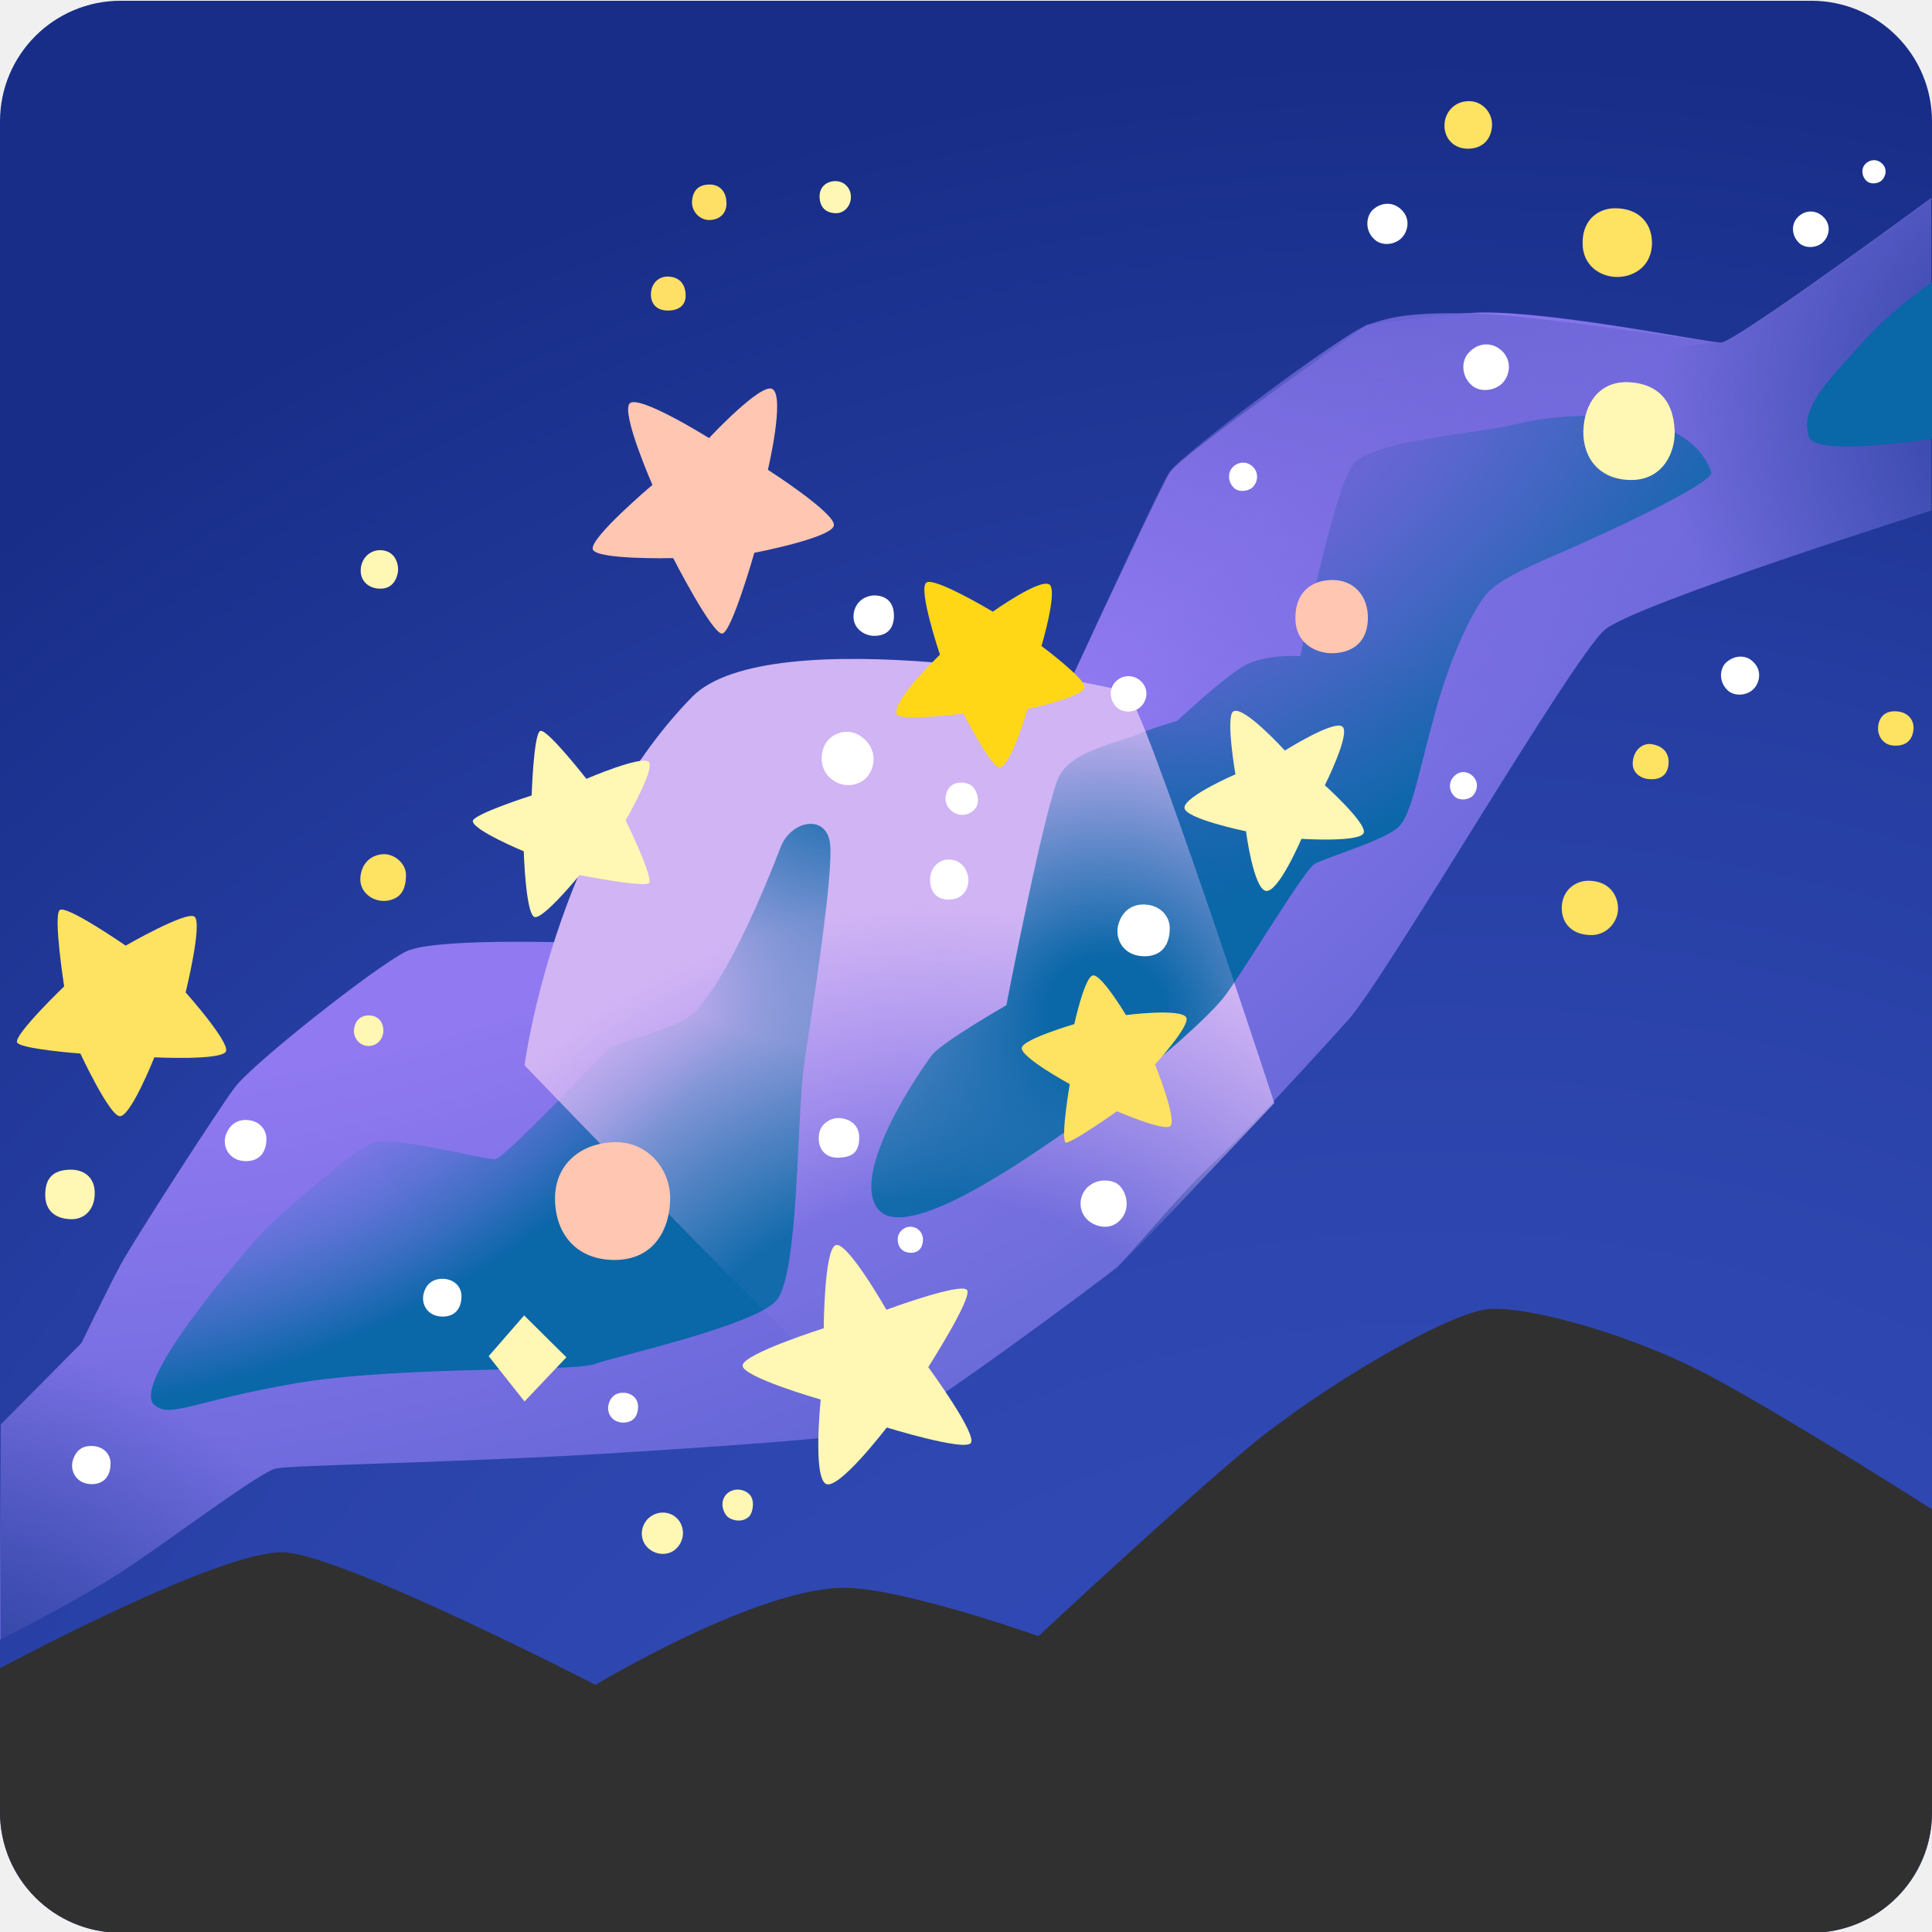
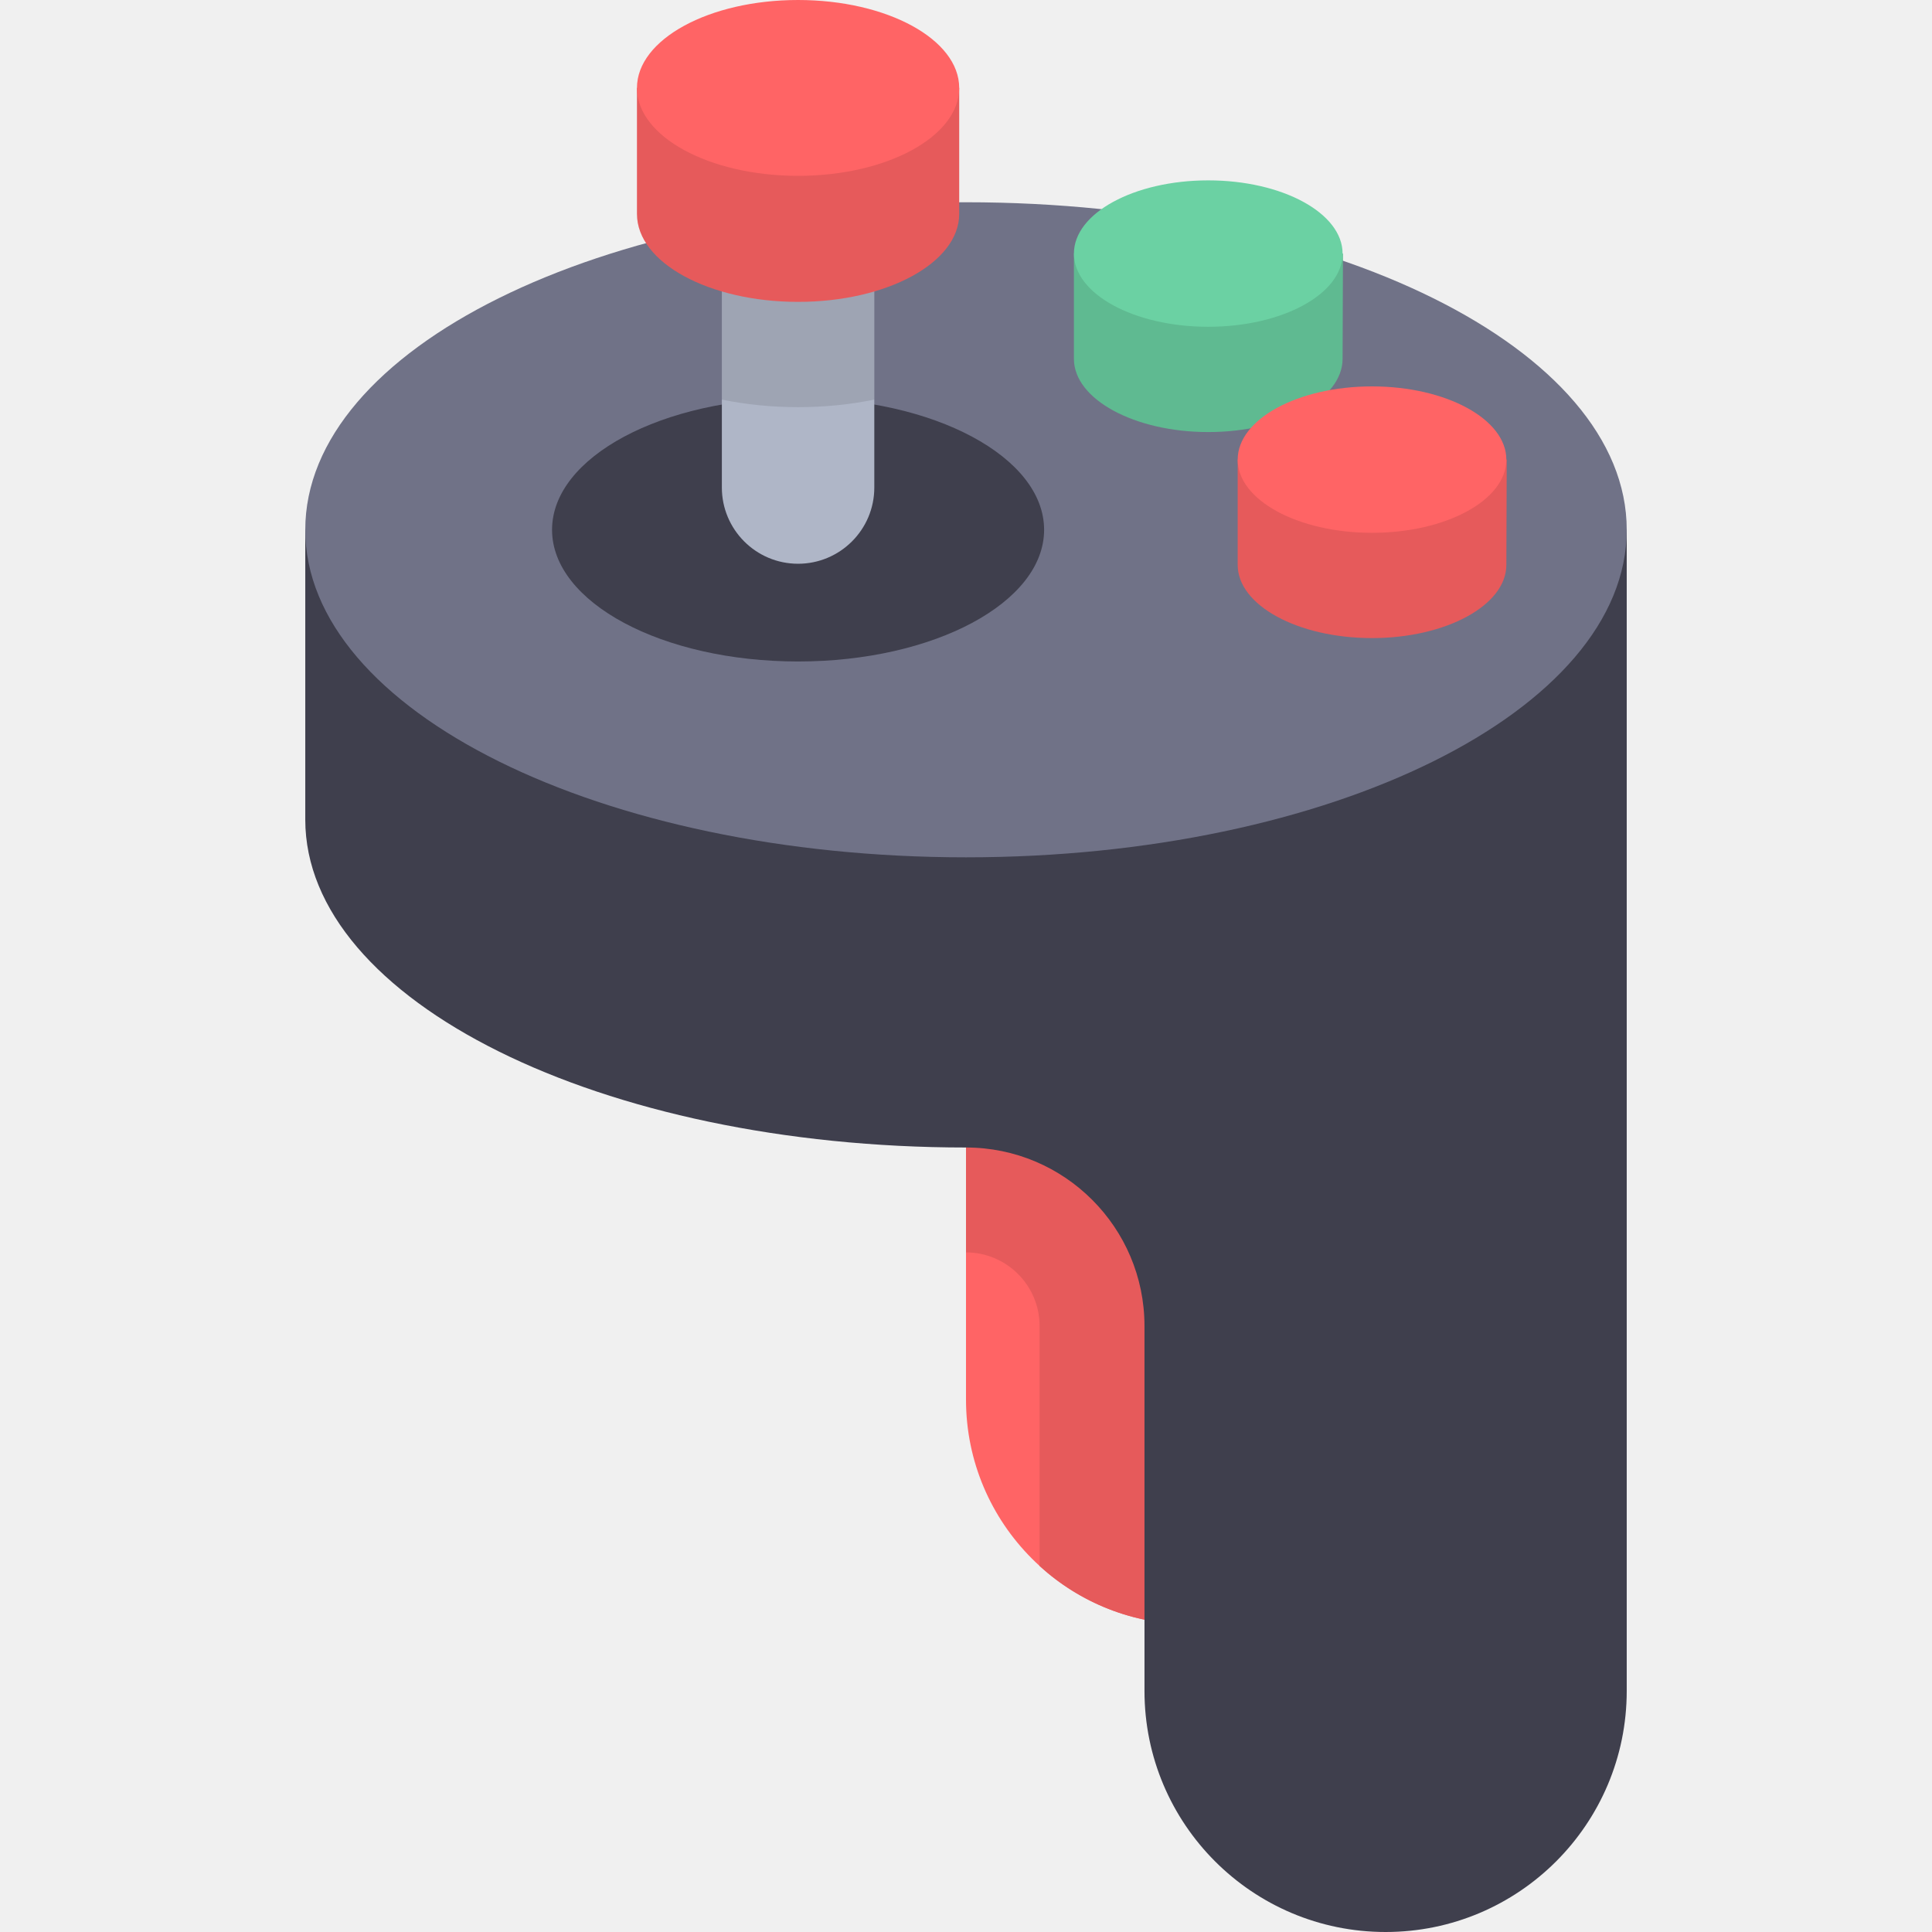
- <svg xmlns="http://www.w3.org/2000/svg" version="1.1" id="katman_1" x="0px" y="0px" viewBox="0 0 512 512" style="enable-background:new 0 0 512 512;" xml:space="preserve">
+ <svg xmlns="http://www.w3.org/2000/svg" version="1.1" id="Layer_1" x="0px" y="0px" viewBox="0 0 512 512" style="enable-background:new 0 0 512 512;" xml:space="preserve">
  <style type="text/css">
	.st0{fill:none;}
- 	.st1{fill:url(#SVGID_1_);}
- 	.st2{fill:#303030;}
- 	.st3{fill:url(#SVGID_00000153707665870002374990000000872619248349533059_);}
- 	.st4{fill:url(#SVGID_00000110446206123915001970000007415821771588940731_);}
- 	.st5{fill:url(#SVGID_00000144318772548509008690000001445964425550703294_);}
- 	.st6{fill:url(#SVGID_00000109020317622041524120000009344734724345782965_);}
- 	.st7{fill:#0A67A8;}
- 	.st8{fill:url(#SVGID_00000047035613925617693310000004306008135968413623_);}
- 	.st9{fill:url(#SVGID_00000183244607211830721690000010966487951569091229_);}
- 	.st10{fill:url(#SVGID_00000092455979789364155220000012561438786093812151_);}
- 	.st11{fill:url(#SVGID_00000021817565596461845490000013168777791981456571_);}
- 	.st12{fill:url(#SVGID_00000053504535311911369030000018187236197617357976_);}
- 	.st13{fill:#FFFFFF;}
- 	.st14{fill:#FFD717;}
- 	.st15{fill:#FEE262;}
- 	.st16{fill:#FFF7B3;}
- 	.st17{fill:#FFC6B2;}
- 	.st18{fill:#FEE066;}
+ 	.st1{fill:#FF6465;}
+ 	.st2{fill:#E65A5B;}
+ 	.st3{fill:#3F3F4D;}
+ 	.st4{fill:#707287;}
+ 	.st5{fill:#AFB6C7;}
+ 	.st6{opacity:0.1;enable-background:new    ;}
+ 	.st7{fill:#5FBA91;}
+ 	.st8{fill:#6BD1A3;}
</style>
  <path class="st0" d="z" />
-   <radialGradient id="SVGID_1_" cx="-1621.617" cy="920.65" r="148.696" gradientTransform="matrix(4.2547 0 0 4.2546 7280.68 -3270.521)" gradientUnits="userSpaceOnUse">
-     <stop offset="0.334" style="stop-color:#3049B4" />
-     <stop offset="0.525" style="stop-color:#2D46AF" />
-     <stop offset="0.737" style="stop-color:#263EA2" />
-     <stop offset="0.958" style="stop-color:#1A308C" />
-     <stop offset="1" style="stop-color:#172D87" />
-   </radialGradient>
-   <path class="st1" d="M480,512.2H32c-17.7,0-32-14.3-32-32v-448c0-17.7,14.3-32,32-32h448c17.7,0,32,14.3,32,32v448  C512.1,497.9,497.7,512.2,480,512.2z" />
-   <path class="st2" d="M0,442.1v38.1c0,17.7,14.3,32,32,32h448c17.7,0,32-14.3,32-32V400c0,0-36.3-23.2-57.8-34.8  c-21.4-11.6-48.9-19-59.5-18.3s-44.8,20.8-64,36.8s-55.5,49.9-55.5,49.9s-35.1-12.5-51-12.8c-23-0.4-66.4,25.7-66.4,25.7  s-65.9-34-82.3-35.1S0,442.1,0,442.1z" />
-   <radialGradient id="SVGID_00000151513533437259868220000003414247867076344971_" cx="-1712.07" cy="732.781" r="137.842" gradientTransform="matrix(4.2547 0 0 4.2546 7280.68 -3270.521)" gradientUnits="userSpaceOnUse">
-     <stop offset="0.756" style="stop-color:#9079F1" />
-     <stop offset="1" style="stop-color:#6366D6" />
-   </radialGradient>
-   <path style="fill:url(#SVGID_00000151513533437259868220000003414247867076344971_);" d="M0,434.5c0,0,22-10.9,35-19.8  c13-8.8,33.9-24.5,38-25.5c4.2-1,50.5-1.6,91.1-4.2s63.5-4.2,71.3-6.8s57.3-39.6,60.4-42.2s16.1-18.8,25.5-27.6  c9.4-8.8,26-27.1,35.9-38s59.9-96.9,68.2-103.6c8.3-6.8,86.4-31.5,86.4-31.5V52.5c0,0-52,38.3-55.7,38.3s-49.5-9.4-67.2-7.8  c-17.7,1.6-26.5,3.1-26.5,3.1s-48.7,33.8-52.3,39c-3.6,5.2-51.6,109.9-51.6,109.9l-97.9,15.1c0,0-44.8-2.1-53.1,2.1  s-40.6,29.7-45.3,36S35.1,329.3,32,335.1c-3.1,5.7-10.4,20.8-10.4,20.8L0.2,377.5L0,434.5L0,434.5z" />
-   <radialGradient id="SVGID_00000132061030960584371250000017593916800359123106_" cx="-1624.086" cy="766.06" r="52.806" gradientTransform="matrix(4.2547 0 0 4.2546 7280.68 -3270.521)" gradientUnits="userSpaceOnUse">
-     <stop offset="0.388" style="stop-color:#6D66D7" />
-     <stop offset="0.936" style="stop-color:#6D66D7;stop-opacity:0" />
-   </radialGradient>
-   <path style="fill:url(#SVGID_00000132061030960584371250000017593916800359123106_);" d="M0,434.5c0,0,22-10.9,35-19.8  c13-8.8,33.9-24.5,38-25.5c4.2-1,50.5-1.6,91.1-4.2s63.5-4.2,71.3-6.8s57.3-39.6,60.4-42.2s16.1-18.8,25.5-27.6  c9.4-8.8,26-27.1,35.9-38s59.9-96.9,68.2-103.6c8.3-6.8,86.4-31.5,86.4-31.5V52.5c0,0-52,38.3-55.7,38.3s-51.4-7.7-67.2-7.8  c-15.8-0.1-20.1,0.9-26.5,3.1c-6.5,2.3-49,33.9-52.6,39.1S258.5,235,258.5,235l-97.9,15.1c0,0-44.8-2.1-53.1,2.1s-40.6,29.7-45.3,36  S35.1,329.3,32,335.1c-3.1,5.7-10.4,20.8-10.4,20.8L0.2,377.5L0,434.5L0,434.5z" />
-   <radialGradient id="SVGID_00000093859259235038674150000013752676377580663977_" cx="-1582.38" cy="793.267" r="29.462" gradientTransform="matrix(4.2547 0 0 4.2546 7280.68 -3270.521)" gradientUnits="userSpaceOnUse">
-     <stop offset="0" style="stop-color:#273E9B" />
-     <stop offset="0.861" style="stop-color:#273E9B;stop-opacity:0" />
-   </radialGradient>
-   <path style="fill:url(#SVGID_00000093859259235038674150000013752676377580663977_);" d="M425.6,166.8c8.3-6.8,86.4-31.5,86.4-31.5  V52.5c0,0-52,38.3-55.7,38.3c0,0-37.6,0-40.9,31.3S425.6,166.8,425.6,166.8z" />
-   <radialGradient id="SVGID_00000059999117567091506890000000363036971835405963_" cx="-1717.659" cy="881.347" r="30.417" gradientTransform="matrix(4.2547 0 0 4.2546 7280.68 -3270.521)" gradientUnits="userSpaceOnUse">
-     <stop offset="0.2" style="stop-color:#273E9B" />
-     <stop offset="1" style="stop-color:#273E9B;stop-opacity:0" />
-   </radialGradient>
-   <path style="fill:url(#SVGID_00000059999117567091506890000000363036971835405963_);" d="M21.6,355.8L0.2,377.4v57.1  c0,0,22-10.9,35-19.8c13-8.8,33.9-24.5,38-25.5l39.7-2.3c0,0-18.5-43.6-32.9-50.5C39.9,317.2,21.6,355.8,21.6,355.8z" />
-   <path class="st7" d="M479.5,116c2,5,32.5,0.3,32.5,0.3V74.8c0,0-10.3,6.8-19,16.6C484.7,100.6,476.5,108.6,479.5,116z" />
-   <radialGradient id="SVGID_00000089560517184325829870000003634675141646379157_" cx="-1665.068" cy="-442.69" r="28.335" gradientTransform="matrix(2.3325 3.5586 -6.1583 4.0359 1479.699 7826.524)" gradientUnits="userSpaceOnUse">
-     <stop offset="0.208" style="stop-color:#6D66D7" />
-     <stop offset="0.35" style="stop-color:#6066D1" />
-     <stop offset="0.616" style="stop-color:#3D66C0" />
-     <stop offset="0.943" style="stop-color:#0A67A8" />
-   </radialGradient>
-   <path style="fill:url(#SVGID_00000089560517184325829870000003634675141646379157_);" d="M453.5,125.1c1,2.9-29.4,16.8-38.8,20.9  c-9.4,4-16.8,7.4-20.2,10.8s-9.4,15.2-13.8,30.7s-6.4,27.7-9.8,31.4s-19.9,8.4-22.6,10.1s-17.5,26.3-23.3,34.4  c-5.7,8.1-31.7,29-41.5,35.7s-43.5,31-50.9,21.2s11.8-37.4,14.5-40.8s19.6-13.1,19.6-13.1s10.5-54.6,14.2-61.1  c3.7-6.4,15.2-8.4,20.9-10.8c5.7-2.3,10.1-3.4,10.1-3.4s11.8-11.1,17.5-14.5s15.2-2.7,15.2-2.7s8.8-43.8,13.8-50.6  c5.1-6.8,32.4-8.1,44.2-11.1C414.5,109.3,447.1,106.9,453.5,125.1z" />
-   <radialGradient id="SVGID_00000178171956100327090630000016430225644071803276_" cx="-1691.287" cy="-506.539" r="39.099" gradientTransform="matrix(2.492 3.4484 -4.6296 3.3454 1927.271 7739.762)" gradientUnits="userSpaceOnUse">
-     <stop offset="0.461" style="stop-color:#9079F1" />
-     <stop offset="0.517" style="stop-color:#8A78EE" />
-     <stop offset="0.59" style="stop-color:#7A76E5" />
-     <stop offset="0.67" style="stop-color:#6073D7" />
-     <stop offset="0.758" style="stop-color:#3B6EC3" />
-     <stop offset="0.849" style="stop-color:#0D67AA" />
-     <stop offset="0.854" style="stop-color:#0A67A8" />
-   </radialGradient>
-   <path style="fill:url(#SVGID_00000178171956100327090630000016430225644071803276_);" d="M40.9,372.3c4.2,3.7,10.1-1,37.4-5.7  s73.8-3,79.2-5.1c5.4-2,42.2-10.1,48.2-16.8c6.1-6.8,5.4-49.2,7.4-62.7s8.1-51.6,6.8-59c-1.4-7.4-10.5-5.4-13.1,1.7  c-2.7,7-16.2,41.7-26.4,46.1c-10.1,4.4-16.5,5.1-19.2,7.4s-27.3,28.7-30,29s-28-6.8-33.4-4c-5.4,2.7-24.9,19.6-29.4,24.6  C64.1,332.8,34.5,366.6,40.9,372.3z" />
-   <radialGradient id="SVGID_00000075124325755888246980000006891103934171806896_" cx="-1652.804" cy="862.737" r="55.124" gradientTransform="matrix(4.2547 0 0 4.2546 7280.68 -3270.521)" gradientUnits="userSpaceOnUse">
-     <stop offset="0.351" style="stop-color:#D0B4F4;stop-opacity:4.900000e-02" />
-     <stop offset="0.679" style="stop-color:#D0B4F4" />
-   </radialGradient>
-   <path style="fill:url(#SVGID_00000075124325755888246980000006891103934171806896_);" d="M139,282.3c0,0,7.9-60.3,44.4-97.6  c20.4-20.8,111-3.3,115.2-1.2c4.2,2.1,39.1,108.8,39.1,108.8s-39.6,42.2-41.6,43.7c-2.1,1.6-56.2,41.7-60.4,42.2  C231.4,378.7,139,282.3,139,282.3z" />
-   <radialGradient id="SVGID_00000158748180352798853610000001787049814802030482_" cx="-1642.308" cy="831.967" r="19.437" gradientTransform="matrix(4.2547 0 0 4.2546 7280.68 -3270.521)" gradientUnits="userSpaceOnUse">
-     <stop offset="0.189" style="stop-color:#0A67A8" />
-     <stop offset="1" style="stop-color:#0A67A8;stop-opacity:2.000000e-02" />
-   </radialGradient>
-   <path style="fill:url(#SVGID_00000158748180352798853610000001787049814802030482_);" d="M380.7,187.5c-4.4,15.5-6.4,27.7-9.8,31.4  s-19.9,8.4-22.6,10.1c-2.7,1.7-17.5,26.3-23.3,34.4c-5.8,8.1-31.7,29-41.5,35.7s-43.5,31-50.9,21.2s11.8-37.4,14.5-40.8  s19.6-13.1,19.6-13.1s10.5-54.6,14.2-61.1c3.7-6.4,15.2-8.4,20.9-10.8c5.7-2.3,10.1-3.4,10.1-3.4s11.8-11.1,17.5-14.5  s15.2-2.7,15.2-2.7S385.1,172,380.7,187.5z" />
-   <radialGradient id="SVGID_00000130639692849086280550000009415370921720558489_" cx="-1658.989" cy="816.634" r="17.383" gradientTransform="matrix(4.2547 0 0 4.2546 7280.68 -3270.521)" gradientUnits="userSpaceOnUse">
-     <stop offset="1.100000e-02" style="stop-color:#0A67A8" />
-     <stop offset="1" style="stop-color:#0A67A8;stop-opacity:2.000000e-02" />
-   </radialGradient>
-   <path style="fill:url(#SVGID_00000130639692849086280550000009415370921720558489_);" d="M157.5,361.5c5.4-2,42.2-10.1,48.2-16.8  c6.1-6.8,5.4-49.2,7.4-62.7s8.1-51.6,6.8-59c-1.4-7.4-10.5-5.4-13.1,1.7c-2.7,7-16.2,41.7-26.4,46.1c-10.1,4.4-16.5,5.1-19.2,7.4  s-27.3,28.7-30,29s-28-6.8-33.4-4C92.5,305.8,152.2,363.5,157.5,361.5z" />
-   <path class="st13" d="M218.7,197.2c-1.6,2.9-1.3,7.1,1.8,9.4c3.4,2.6,8,1.5,9.8-1.4c1.8-2.7,2-7.2-2.2-10.1  C224.6,192.7,220.3,194.3,218.7,197.2z" />
-   <path class="st13" d="M251.2,209.3c-1.3,2.3-0.6,4.9,1.9,6.2c2.5,1.2,4.9-0.2,5.7-1.8c1-2-0.2-5.4-2.3-6  C255,207.1,252.3,207.2,251.2,209.3z" />
-   <path class="st13" d="M251.8,227.8c-2.6-0.2-5.1,1.7-5.3,4.9s1.4,5.7,4.8,5.7c3.6,0,5-2.3,5.3-4.4  C256.9,232,255.8,228.1,251.8,227.8z" />
-   <path class="st13" d="M296.4,244.9c-1.1,3.8,1.2,8.2,6.3,8.5c5.1,0.3,7.3-3,7.3-7.4c0-3.5-2.9-6.4-7.2-6.3  C299.3,239.8,297.2,242.1,296.4,244.9z" />
-   <path class="st13" d="M302.1,180.3c2.6,2.2,1.9,5.4,0.2,7c-1.7,1.6-4.7,1.7-6.3,0.2c-2.2-2.1-2-5.1-0.5-6.7  C297.3,178.8,300.2,178.7,302.1,180.3z" />
-   <path class="st13" d="M287.6,315.3c-2.2,2.9-1.4,7,1.7,8.8c2.7,1.6,6.2,1.5,8.3-1.7c2.1-3.2,0.5-7.5-1.7-8.8  C293.8,312.4,289.9,312.4,287.6,315.3z" />
-   <path class="st13" d="M237.9,328.1c-0.1,2.1,1,3.8,3.3,3.9s3.3-1.4,3.4-3.3s-1.3-3.5-3.2-3.6c-0.1,0-0.2,0-0.2,0  C239.4,325.1,238,326.7,237.9,328.1z" />
-   <path class="st13" d="M217,301c-0.3,3.4,1.7,5.9,5.1,5.8c3.4-0.1,5.5-1.1,5.6-5.1c0.1-3.9-2.9-5.3-5.3-5.4  C219.9,296.2,217.2,298,217,301z" />
-   <path class="st13" d="M226.2,162.9c-0.3,3.7,2.9,5.5,5.2,5.6c2.9,0.1,5.4-1.2,5.5-5.1c0.1-4.3-2.6-5.6-5.2-5.6  C229.7,157.8,226.6,159.1,226.2,162.9z" />
-   <path class="st14" d="M249.1,173.5c0,0-5.9-17.5-3.6-19.1c2.1-1.6,17.6,7.7,17.6,7.7s12.5-8.9,15-7.2c2.3,1.6-2.1,16.3-2.1,16.3  s11.7,8.7,11.4,10.9c-0.3,2.7-15.1,5.8-15.1,5.8s-4.4,15.2-7.4,15.5c-2.1,0.2-9.6-14.3-9.6-14.3s-17,2.2-17.7,0.1  C236.4,185.6,249.1,173.5,249.1,173.5z" />
-   <path class="st15" d="M284.7,271.4c0,0,2.7-12.4,4.9-12.9c2.2-0.5,8.8,10.5,8.8,10.5s14.8-1.9,16,0.7c1,2.2-8.3,12.4-8.3,12.4  s5.8,14.4,4.1,16.3c-1.4,1.6-14.2-3.9-14.2-3.9s-13.1,9.3-13.7,8.2c-1.1-2.1,1.2-15.4,1.2-15.4s-13.4-7.3-12.7-9.7  C271.4,275.3,284.7,271.4,284.7,271.4L284.7,271.4z" />
-   <path class="st16" d="M327.4,205.2c0,0-13.4,5.8-13.5,8.8c-0.2,2.9,16.3,6.3,16.3,6.3s2,15.3,5.3,15.8s9.4-13.8,9.4-13.8  s15.7,1,16.5-1.6c0.9-2.5-10.3-12.6-10.3-12.6s6.8-13.6,4.7-15.5c-2.1-2-15.3,6.3-15.3,6.3s-10.8-11.9-13.6-10.4  C324.7,189.6,327.4,205.2,327.4,205.2z" />
-   <path class="st16" d="M155.4,206.4c0,0-10.4-13.3-12.2-12.7s-2.3,17.1-2.3,17.1s-15.6,5-15.6,6.8c0,2.4,13.5,8,13.5,8  s0.5,16.4,2.8,17.4c2.2,0.9,12-11.1,12-11.1s17.1,3.4,18.4,2.1s-6.2-16.6-6.2-16.6s7.7-13.3,6.2-15.4S155.4,206.4,155.4,206.4z" />
-   <path class="st16" d="M218.3,352c0,0,0.1-20.6,3.1-22s13.5,17.1,13.5,17.1s20-7.4,21.4-5.2c1.4,2.1-10.3,20.4-10.3,20.4  s13.4,18.3,11.2,20.2c-2.1,2-22.2-4.2-22.2-4.2s-13,17-16.2,14.9c-3.4-2.1-1.3-22.3-1.3-22.3s-21.2-6.1-20.7-9.1  C197.2,358.7,218.3,352,218.3,352z" />
-   <path class="st17" d="M172.9,128.5c0,0-8.2-18.7-6.1-21.5c2.1-2.8,21.1,9.1,21.1,9.1s13.8-14.8,16.8-13c3.4,2-1.2,21.4-1.2,21.4  s17.8,11.4,17.5,14.7s-21.1,7.3-21.1,7.3s-6,21.1-8.5,21.4c-2.6,0.3-13-20-13-20s-20.3,0.5-21.3-2.3  C156.1,142.7,172.9,128.5,172.9,128.5z" />
-   <path class="st17" d="M147.1,317.2c-0.2,8.8,4.8,16.4,15.2,16.7c11.4,0.3,15.4-8.8,15.3-16.6c-0.1-7.7-6.2-15.1-15.3-14.6  C153.1,303.2,147.2,309.2,147.1,317.2z" />
-   <path class="st17" d="M352.9,153.7c-5.2,0.1-9.8,3.1-9.6,10.5c0.2,6.6,5.8,9.1,10.2,8.9c4.5-0.2,8.8-2.5,9-9  C362.7,157.9,358.7,153.6,352.9,153.7z" />
-   <path class="st16" d="M431.9,101.3c-8-0.5-12.1,5.6-12.3,13c-0.1,7.4,4.6,13,12.9,12.9c8.2-0.1,11.5-7.3,11.3-13  C443.5,105.4,438.5,101.7,431.9,101.3z" />
-   <path class="st15" d="M33.3,250.6c0,0-15.9-11-17.5-9.4c-1.7,1.6,1.2,20.2,1.2,20.2S3.9,274,4.5,276.2c0.6,1.8,16.8,3,16.8,3  s7.6,16.3,10.4,16.6c2.9,0.3,9.2-15.6,9.2-15.6s18,0.9,19-1.6C60.8,276,49.2,263,49.2,263s4.6-18.7,2.3-20.1  C49.3,241.4,33.3,250.6,33.3,250.6z" />
-   <path class="st15" d="M95.5,232.6c-0.3,3.7,3.2,6.6,7.1,6.1c3.8-0.6,4.9-3.1,5-6.6s-3.5-6.1-6.4-5.7  C98.3,226.7,95.8,228.7,95.5,232.6z" />
-   <path class="st15" d="M421,233.4c-4,0-7.4,3.1-7.1,7.8c0.3,4.5,3.8,6.7,8.1,6.6c4.3-0.2,6.8-3.9,6.8-7  C428.8,237.6,426.8,233.5,421,233.4z" />
-   <path class="st15" d="M432.7,201.9c-0.3,2.7,2,4.6,4.8,4.6c3.4,0.1,4.8-2,4.7-4.9c-0.2-2.9-2.4-4.1-4.6-4.4S433,198.6,432.7,201.9z" />
-   <path class="st15" d="M497.7,193.1c0,2,1.4,4.6,4.7,4.5c3.4,0,4.5-2.2,4.7-4.3c0.2-2.2-1.2-4.7-4.8-4.8S497.7,191.1,497.7,193.1z" />
-   <path class="st15" d="M427.9,55.2c-3.8,0-8.4,2.5-8.5,9s5.1,9.3,9.4,9.2s9-2.9,9-9.1C437.7,58.3,433.4,55.1,427.9,55.2z" />
-   <path class="st15" d="M389.1,26.8c-3.7,0.1-6.3,3-6.3,6.5s2.6,6.3,6.6,6.1c4.3-0.2,5.9-3.4,6-6.1C395.6,30,392.9,26.7,389.1,26.8z" />
-   <path class="st16" d="M138.9,348.6l-9.4,10.8l9.5,12l11.1-11.7L138.9,348.6z" />
-   <path class="st16" d="M179.7,402.7c2,2.3,1.7,6.2-1.1,8.2c-2,1.4-5.1,1.2-7.1-0.9c-1.8-1.9-2-5.1,0.1-7.4  C173.8,400.3,177.6,400.2,179.7,402.7z" />
-   <path class="st16" d="M192.7,395.8c-1.8,1.7-1.4,4.2-0.3,5.7c1,1.4,4.3,2.3,6.2,0.3c0.9-1,1.6-4.3-0.1-5.9  C196.8,394.4,194.3,394.4,192.7,395.8z" />
-   <path class="st16" d="M97.9,269.1c-3.2-0.1-4.2,2.6-4.1,4.4c0.1,1.7,1.5,3.7,3.9,3.7s4-2.1,3.9-4.3  C101.5,270.9,100.3,269.2,97.9,269.1z" />
-   <path class="st16" d="M18,310c-4.8,0.3-6.1,3.2-6,7c0.1,3.6,2.4,6,6.8,6.1c3.7,0.1,6.3-2.7,6.3-6.8C25.2,312.1,22.3,309.7,18,310z" />
-   <path class="st16" d="M101,145.8c-3.4-0.1-5.3,2.6-5.4,5.1c-0.2,3.2,2.3,5.1,5.1,5.1c3.3,0.1,4.6-2.6,4.8-4.8  C105.6,149.2,104.6,146,101,145.8z" />
-   <path class="st16" d="M217.2,52c0,2.8,1.5,4.4,4.2,4.5c2.3,0.1,4.1-1.9,4.1-4.3s-1.8-4.2-4.1-4.2S217.2,49.5,217.2,52z" />
-   <path class="st18" d="M177.3,73.3c-2.6-0.2-4.7,1.7-4.8,4.5s1.6,4.5,4.5,4.5s4.6-1.4,4.7-3.7C181.8,75.5,180.2,73.5,177.3,73.3z" />
-   <path class="st18" d="M188.1,48.9c-3.1,0-4.5,1.7-4.7,4.4s2,4.9,4.3,5c2.9,0.1,5.1-1.7,4.8-5C192.3,50.5,190.5,48.9,188.1,48.9z" />
-   <path class="st13" d="M59.8,300.9c-0.9,3,0.9,6.6,5,6.8c4,0.2,5.8-2.4,5.8-5.9c0-2.8-2.3-5.1-5.7-5  C62.1,296.9,60.5,298.8,59.8,300.9z" />
-   <path class="st13" d="M112.3,342.7c-0.8,2.8,0.9,6,4.6,6.2s5.4-2.2,5.4-5.4c0-2.6-2.1-4.7-5.3-4.6  C114.3,339,112.8,340.7,112.3,342.7z" />
-   <path class="st13" d="M161.3,372.1c-0.6,2.2,0.7,4.7,3.6,4.9c2.9,0.1,4.2-1.7,4.2-4.3c0-2-1.7-3.7-4.1-3.6  C162.9,369.1,161.7,370.5,161.3,372.1z" />
-   <path class="st13" d="M19.3,387c-0.8,2.8,0.9,6.1,4.6,6.3c3.7,0.2,5.4-2.2,5.4-5.5c0-2.6-2.1-4.7-5.3-4.6  C21.4,383.2,19.9,384.9,19.3,387z" />
-   <path class="st13" d="M331.8,123.5c2,1.7,1.5,4.3,0.2,5.6c-1.3,1.2-3.7,1.4-5,0.2c-1.7-1.7-1.6-4.1-0.4-5.4  C328.1,122.3,330.3,122.2,331.8,123.5z" />
-   <path class="st13" d="M397.7,92.7c3.3,2.8,2.4,7,0.3,9c-2.2,2-6,2.3-8.1,0.3c-2.8-2.6-2.6-6.6-0.6-8.6  C391.7,90.8,395.2,90.6,397.7,92.7z" />
-   <path class="st13" d="M371.1,55.3c2.9,2.5,2.1,6.1,0.2,7.9c-1.9,1.8-5.3,2-7.1,0.2c-2.5-2.3-2.2-5.8-0.6-7.6  C365.8,53.6,368.9,53.4,371.1,55.3z" />
-   <path class="st13" d="M482.9,57.2c2.6,2.2,1.9,5.4,0.2,7c-1.7,1.6-4.7,1.7-6.3,0.2c-2.2-2.1-2-5.1-0.5-6.7  C478.1,55.7,480.9,55.5,482.9,57.2z" />
-   <path class="st13" d="M498.6,43.2c1.7,1.4,1.2,3.5,0.1,4.6c-1.1,1-3.1,1.1-4.1,0.1c-1.4-1.4-1.3-3.4-0.3-4.4  C495.5,42.2,497.4,42.1,498.6,43.2z" />
-   <path class="st13" d="M464.4,175.2c2.7,2.3,2,5.8,0.2,7.5s-5,1.9-6.8,0.2c-2.3-2.2-2.1-5.5-0.5-7.2  C459.4,173.7,462.4,173.4,464.4,175.2z" />
-   <path class="st13" d="M390.1,205.5c2,1.7,1.4,4.1,0.2,5.4c-1.3,1.2-3.6,1.3-4.8,0.2c-1.7-1.6-1.5-3.9-0.4-5.1  C386.5,204.3,388.6,204.2,390.1,205.5z" />
+   <path class="st1" d="M256,276.9v94c0,32.9,26.7,59.6,59.6,59.6h31.6V276.9H256z" />
+   <path class="st2" d="M256,331.9L256,331.9c10.7,0,19.5,8.7,19.5,19.5V415c10.6,9.7,24.7,15.5,40.1,15.5h31.6V276.9H256L256,331.9  L256,331.9z" />
+   <path class="st3" d="M80.9,140.4v76.8c0,48,78.4,86.9,175.1,86.9l0,0c26.1,0,47.3,21.2,47.3,47.3v96.7c0,35.3,28.6,63.9,63.9,63.9  l0,0c35.3,0,63.9-28.6,63.9-63.9V140.4H80.9z" />
+   <ellipse class="st4" cx="256" cy="140.4" rx="175.1" ry="86.8" />
+   <ellipse class="st3" cx="211.5" cy="140.4" rx="65.2" ry="34.9" />
+   <path class="st5" d="M191.3,36.9v92.3c0,11.1,9,20.2,20.2,20.2l0,0c11.1,0,20.2-9,20.2-20.2V36.9C231.6,36.9,191.3,36.9,191.3,36.9z  " />
+   <path class="st6" d="M191.3,105.9c6.4,1.3,13.1,2,20.2,2c7.1,0,13.8-0.7,20.2-2v-69h-40.4L191.3,105.9L191.3,105.9z" />
+   <path class="st2" d="M254.2,56.7c0,12.9-19.1,23.3-42.7,23.3s-42.7-10.4-42.7-23.3V23.3h85.4V56.7L254.2,56.7z" />
+   <ellipse class="st1" cx="211.5" cy="23.3" rx="42.7" ry="23.3" />
+   <path class="st7" d="M355.8,95.1c0,10.7-16,19.4-35.6,19.4s-35.6-8.7-35.6-19.4V67.2h71.3L355.8,95.1L355.8,95.1z" />
+   <ellipse class="st8" cx="320.2" cy="67.2" rx="35.6" ry="19.4" />
+   <path class="st2" d="M399.2,149.7c0,10.7-16,19.4-35.6,19.4c-19.7,0-35.6-8.7-35.6-19.4v-27.9h71.3L399.2,149.7L399.2,149.7z" />
+   <ellipse class="st1" cx="363.6" cy="121.8" rx="35.6" ry="19.4" />
  <path class="st0" d="z" />
</svg>
